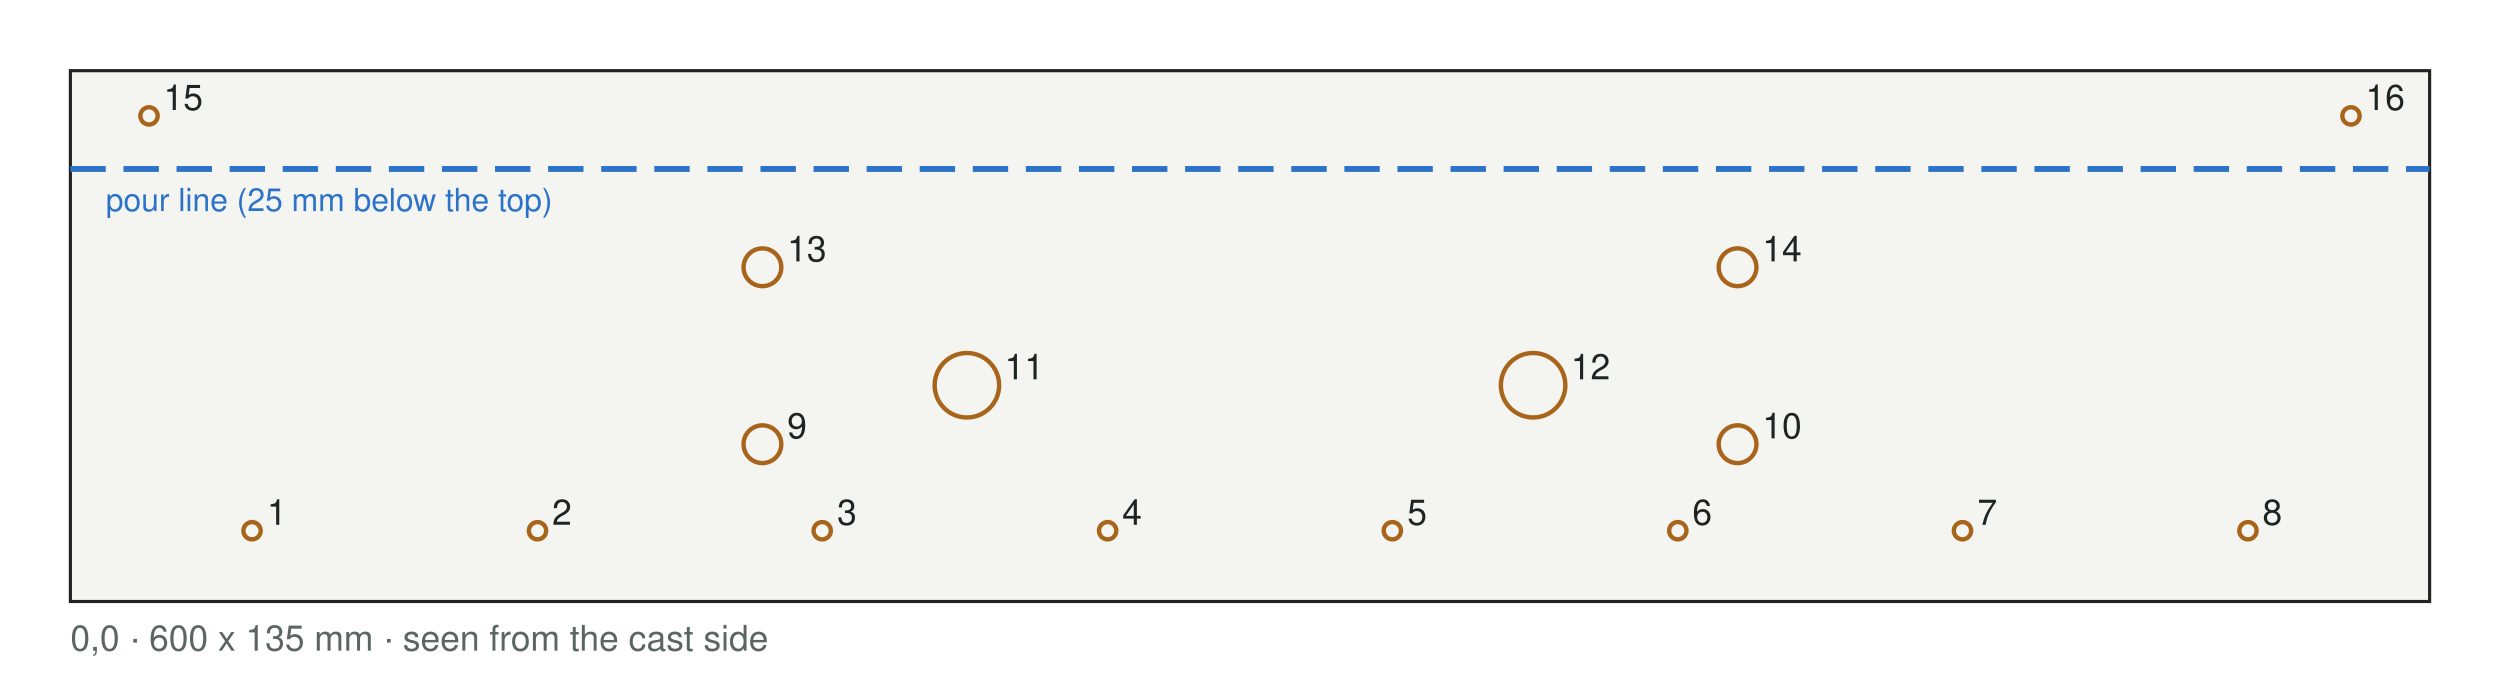
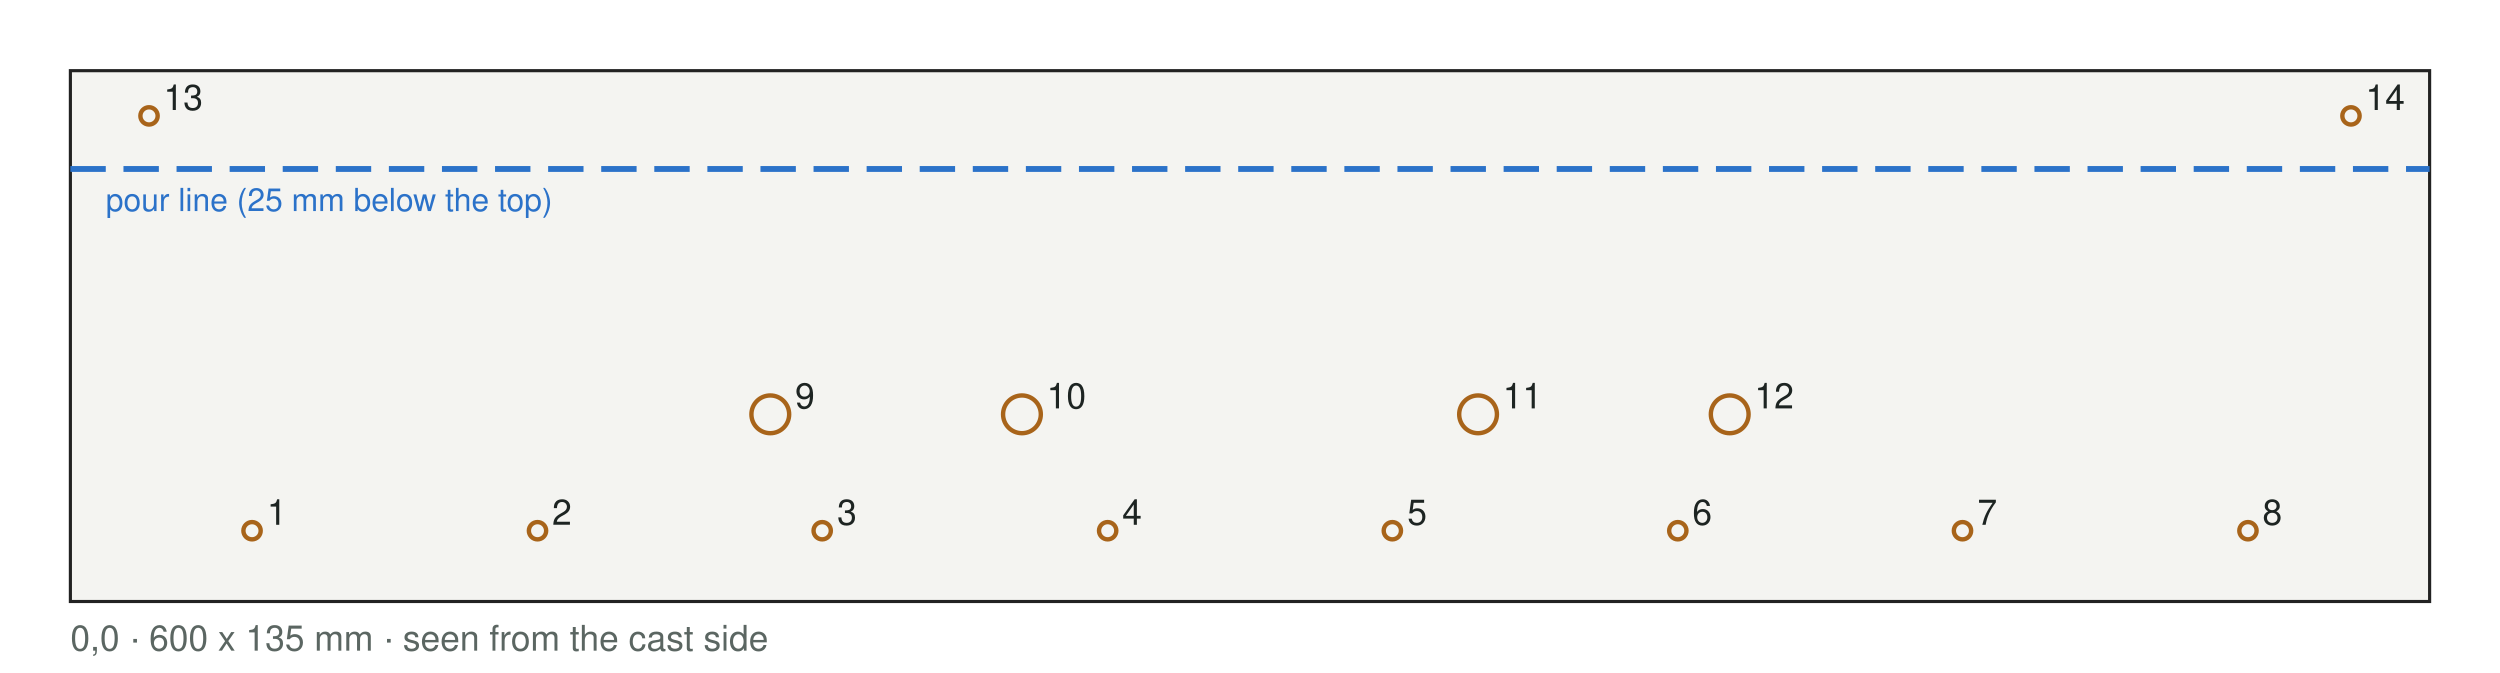
<svg xmlns="http://www.w3.org/2000/svg" viewBox="-17.9 -17.9 635.8 170.8" width="636mm" height="171mm" font-family="Helvetica, Arial, sans-serif">
  <polygon points="0.0,135.0 600.0,135.0 600.0,0.0 0.0,0.0" fill="#f4f4f1" stroke="#222" stroke-width="0.8" />
  <circle cx="46.2" cy="117.0" r="2.2" fill="none" stroke="#a8641a" stroke-width="1.12" />
  <text x="50.0" y="115.5" font-size="9.0" fill="#1d2422">1</text>
  <circle cx="118.8" cy="117.0" r="2.2" fill="none" stroke="#a8641a" stroke-width="1.12" />
  <text x="122.5" y="115.5" font-size="9.0" fill="#1d2422">2</text>
  <circle cx="191.2" cy="117.0" r="2.2" fill="none" stroke="#a8641a" stroke-width="1.12" />
  <text x="195.0" y="115.5" font-size="9.0" fill="#1d2422">3</text>
  <circle cx="263.8" cy="117.0" r="2.2" fill="none" stroke="#a8641a" stroke-width="1.12" />
  <text x="267.5" y="115.5" font-size="9.0" fill="#1d2422">4</text>
  <circle cx="336.2" cy="117.0" r="2.2" fill="none" stroke="#a8641a" stroke-width="1.12" />
  <text x="340.0" y="115.5" font-size="9.0" fill="#1d2422">5</text>
  <circle cx="408.8" cy="117.0" r="2.2" fill="none" stroke="#a8641a" stroke-width="1.12" />
  <text x="412.5" y="115.5" font-size="9.0" fill="#1d2422">6</text>
  <circle cx="481.2" cy="117.0" r="2.2" fill="none" stroke="#a8641a" stroke-width="1.12" />
  <text x="485.0" y="115.5" font-size="9.0" fill="#1d2422">7</text>
  <circle cx="553.8" cy="117.0" r="2.2" fill="none" stroke="#a8641a" stroke-width="1.12" />
  <text x="557.5" y="115.5" font-size="9.0" fill="#1d2422">8</text>
-   <circle cx="176.0" cy="95.0" r="4.8" fill="none" stroke="#a8641a" stroke-width="1.12" />
-   <text x="182.3" y="93.5" font-size="9.0" fill="#1d2422">9</text>
-   <circle cx="424.0" cy="95.0" r="4.8" fill="none" stroke="#a8641a" stroke-width="1.12" />
-   <text x="430.3" y="93.5" font-size="9.0" fill="#1d2422">10</text>
-   <circle cx="228.0" cy="80.0" r="8.2" fill="none" stroke="#a8641a" stroke-width="1.12" />
-   <text x="237.6" y="78.5" font-size="9.0" fill="#1d2422">11</text>
-   <circle cx="372.0" cy="80.0" r="8.2" fill="none" stroke="#a8641a" stroke-width="1.12" />
-   <text x="381.6" y="78.5" font-size="9.0" fill="#1d2422">12</text>
-   <circle cx="176.0" cy="50.0" r="4.8" fill="none" stroke="#a8641a" stroke-width="1.12" />
-   <text x="182.3" y="48.5" font-size="9.0" fill="#1d2422">13</text>
-   <circle cx="424.0" cy="50.0" r="4.8" fill="none" stroke="#a8641a" stroke-width="1.12" />
-   <text x="430.3" y="48.5" font-size="9.0" fill="#1d2422">14</text>
+   <circle cx="178.0" cy="87.4" r="4.8" fill="none" stroke="#a8641a" stroke-width="1.12" />
+   <text x="184.3" y="85.9" font-size="9.0" fill="#1d2422">9</text>
+   <circle cx="242.0" cy="87.4" r="4.8" fill="none" stroke="#a8641a" stroke-width="1.12" />
+   <text x="248.3" y="85.9" font-size="9.0" fill="#1d2422">10</text>
+   <circle cx="358.0" cy="87.4" r="4.8" fill="none" stroke="#a8641a" stroke-width="1.12" />
+   <text x="364.3" y="85.9" font-size="9.0" fill="#1d2422">11</text>
+   <circle cx="422.0" cy="87.4" r="4.8" fill="none" stroke="#a8641a" stroke-width="1.12" />
+   <text x="428.3" y="85.9" font-size="9.0" fill="#1d2422">12</text>
  <circle cx="20.0" cy="11.5" r="2.2" fill="none" stroke="#a8641a" stroke-width="1.12" />
-   <text x="23.7" y="10.0" font-size="9.0" fill="#1d2422">15</text>
+   <text x="23.7" y="10.0" font-size="9.0" fill="#1d2422">13</text>
  <circle cx="580.0" cy="11.5" r="2.2" fill="none" stroke="#a8641a" stroke-width="1.12" />
-   <text x="583.7" y="10.0" font-size="9.0" fill="#1d2422">16</text>
+   <text x="583.7" y="10.0" font-size="9.0" fill="#1d2422">14</text>
  <line x1="0.0" y1="25.0" x2="600.0" y2="25.0" stroke="#2b72c9" stroke-width="1.49" stroke-dasharray="9.0,4.5" />
  <text x="9.0" y="35.7" font-size="8.1" fill="#2b72c9">pour line (25 mm below the top)</text>
  <text x="0" y="147.5" font-size="9.0" fill="#5b6662">0,0 · 600 x 135 mm · seen from the cast side</text>
</svg>
